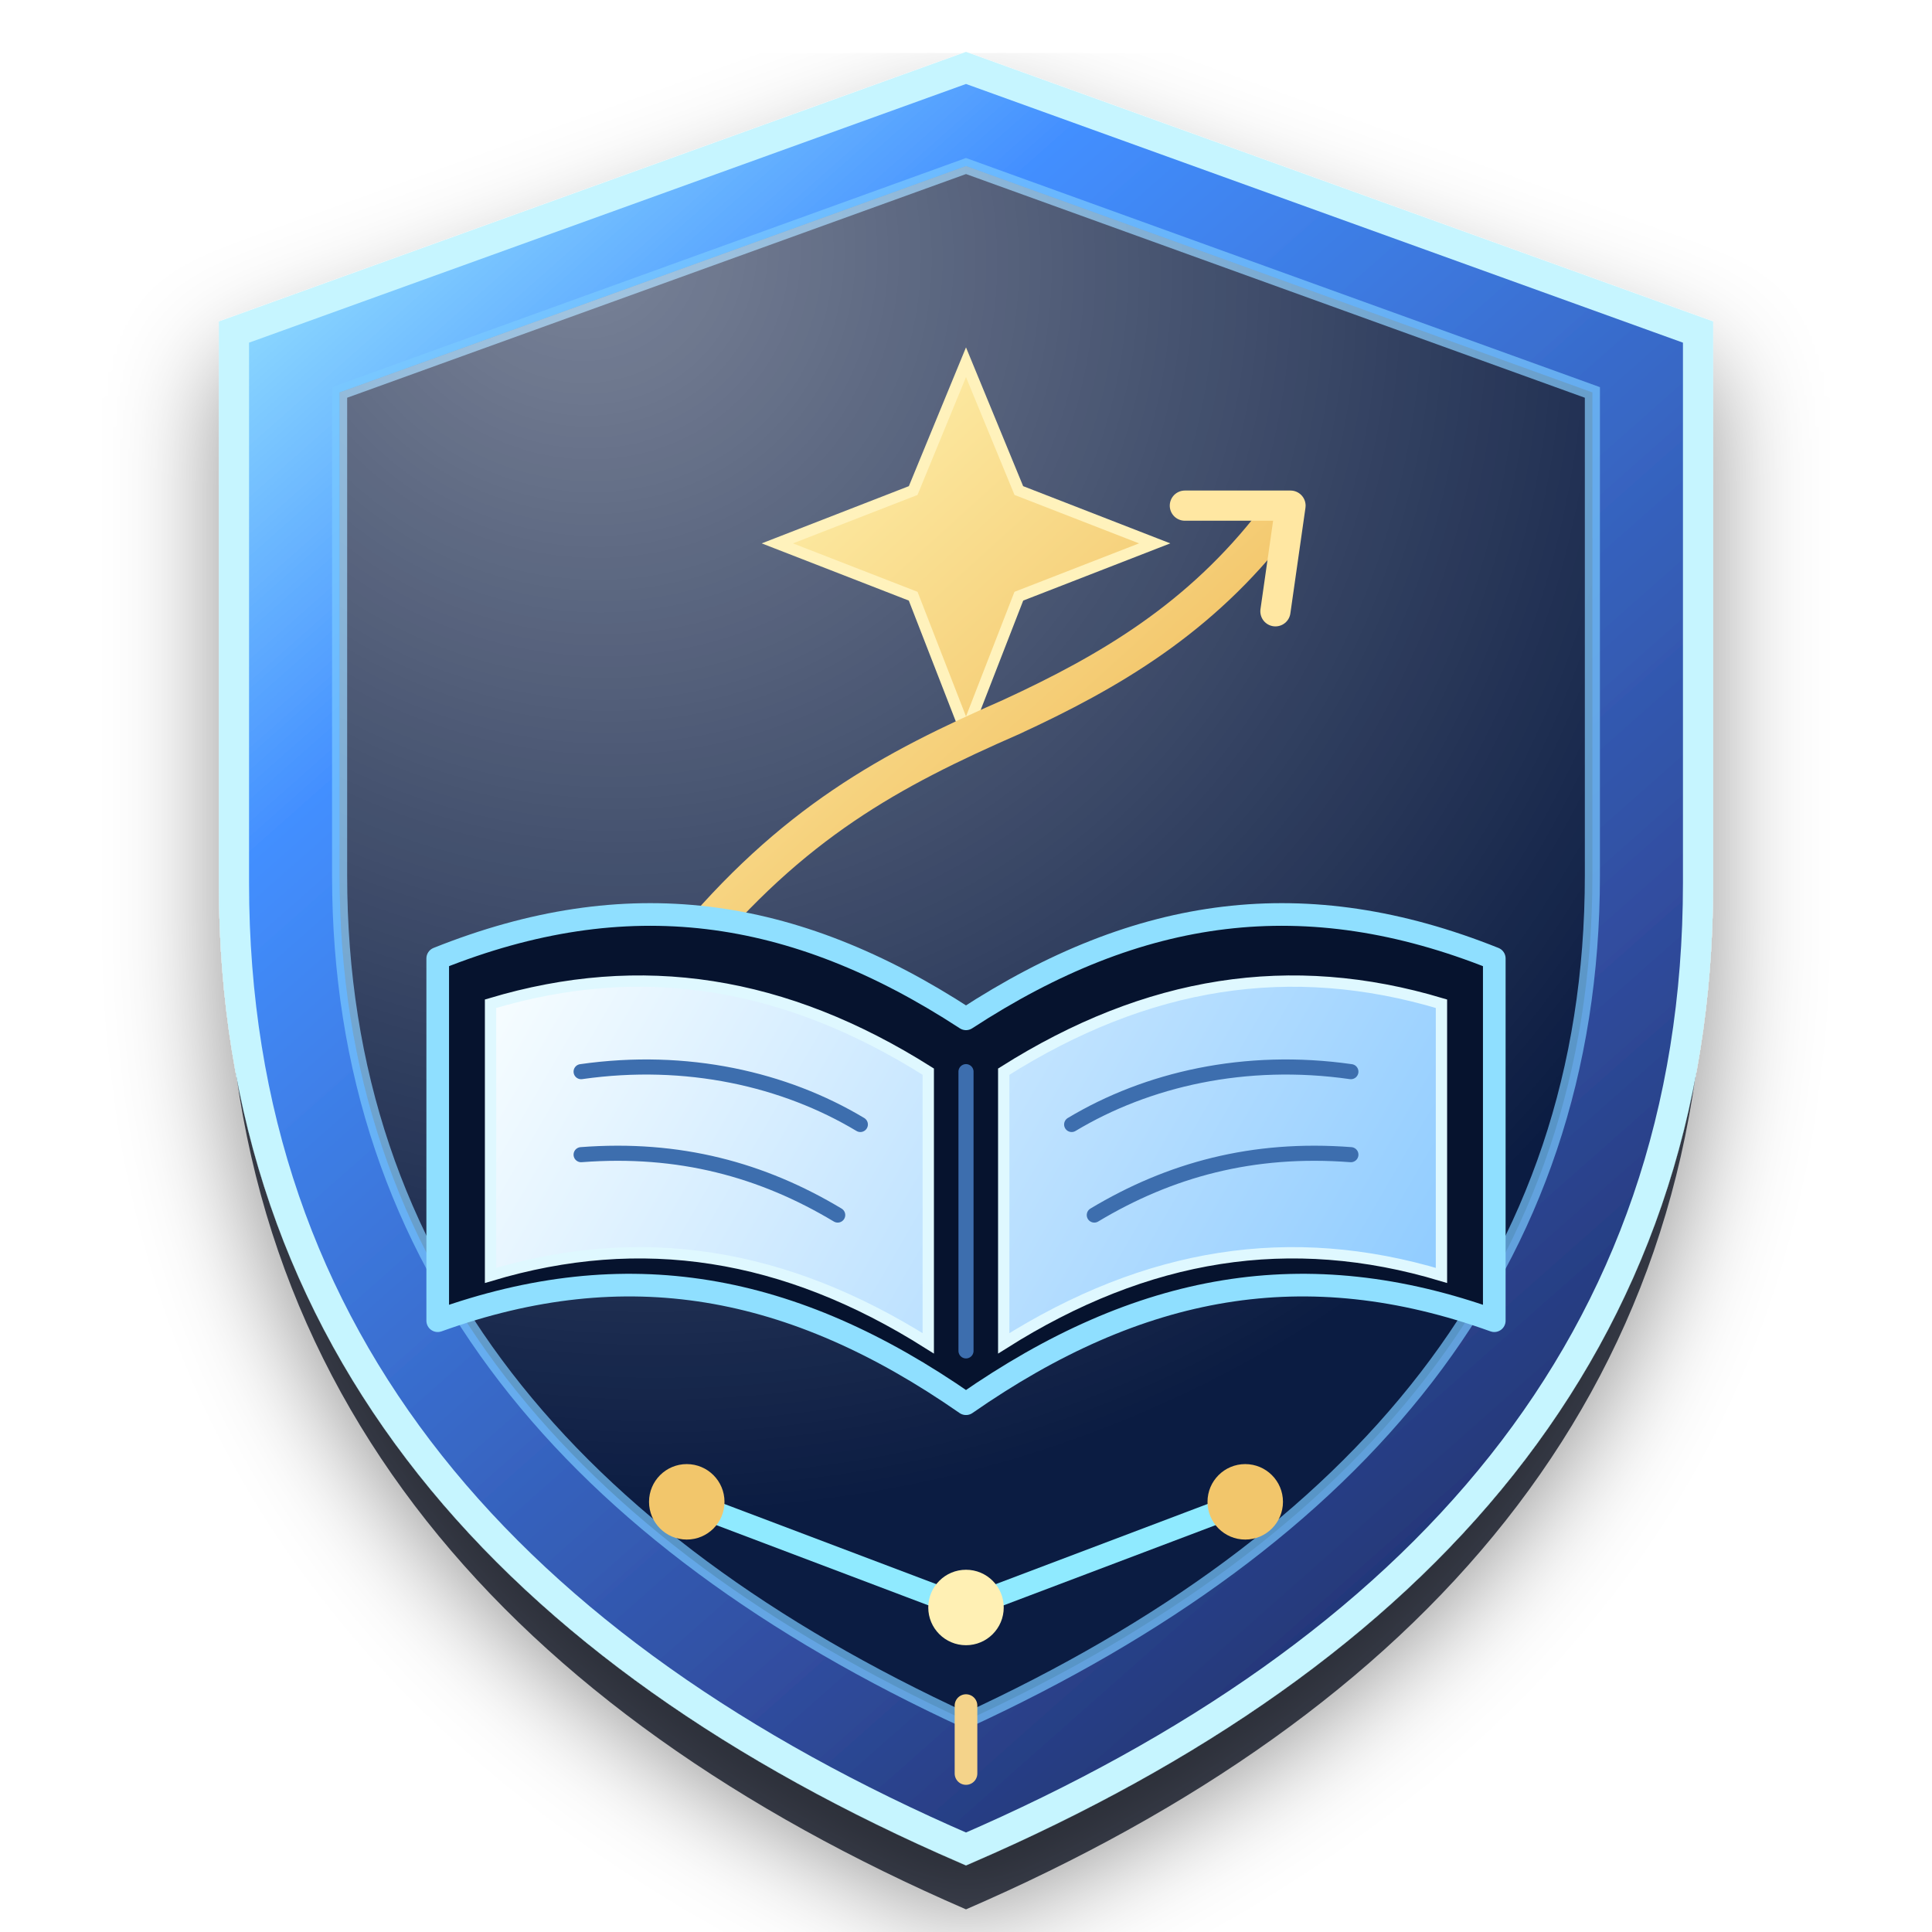
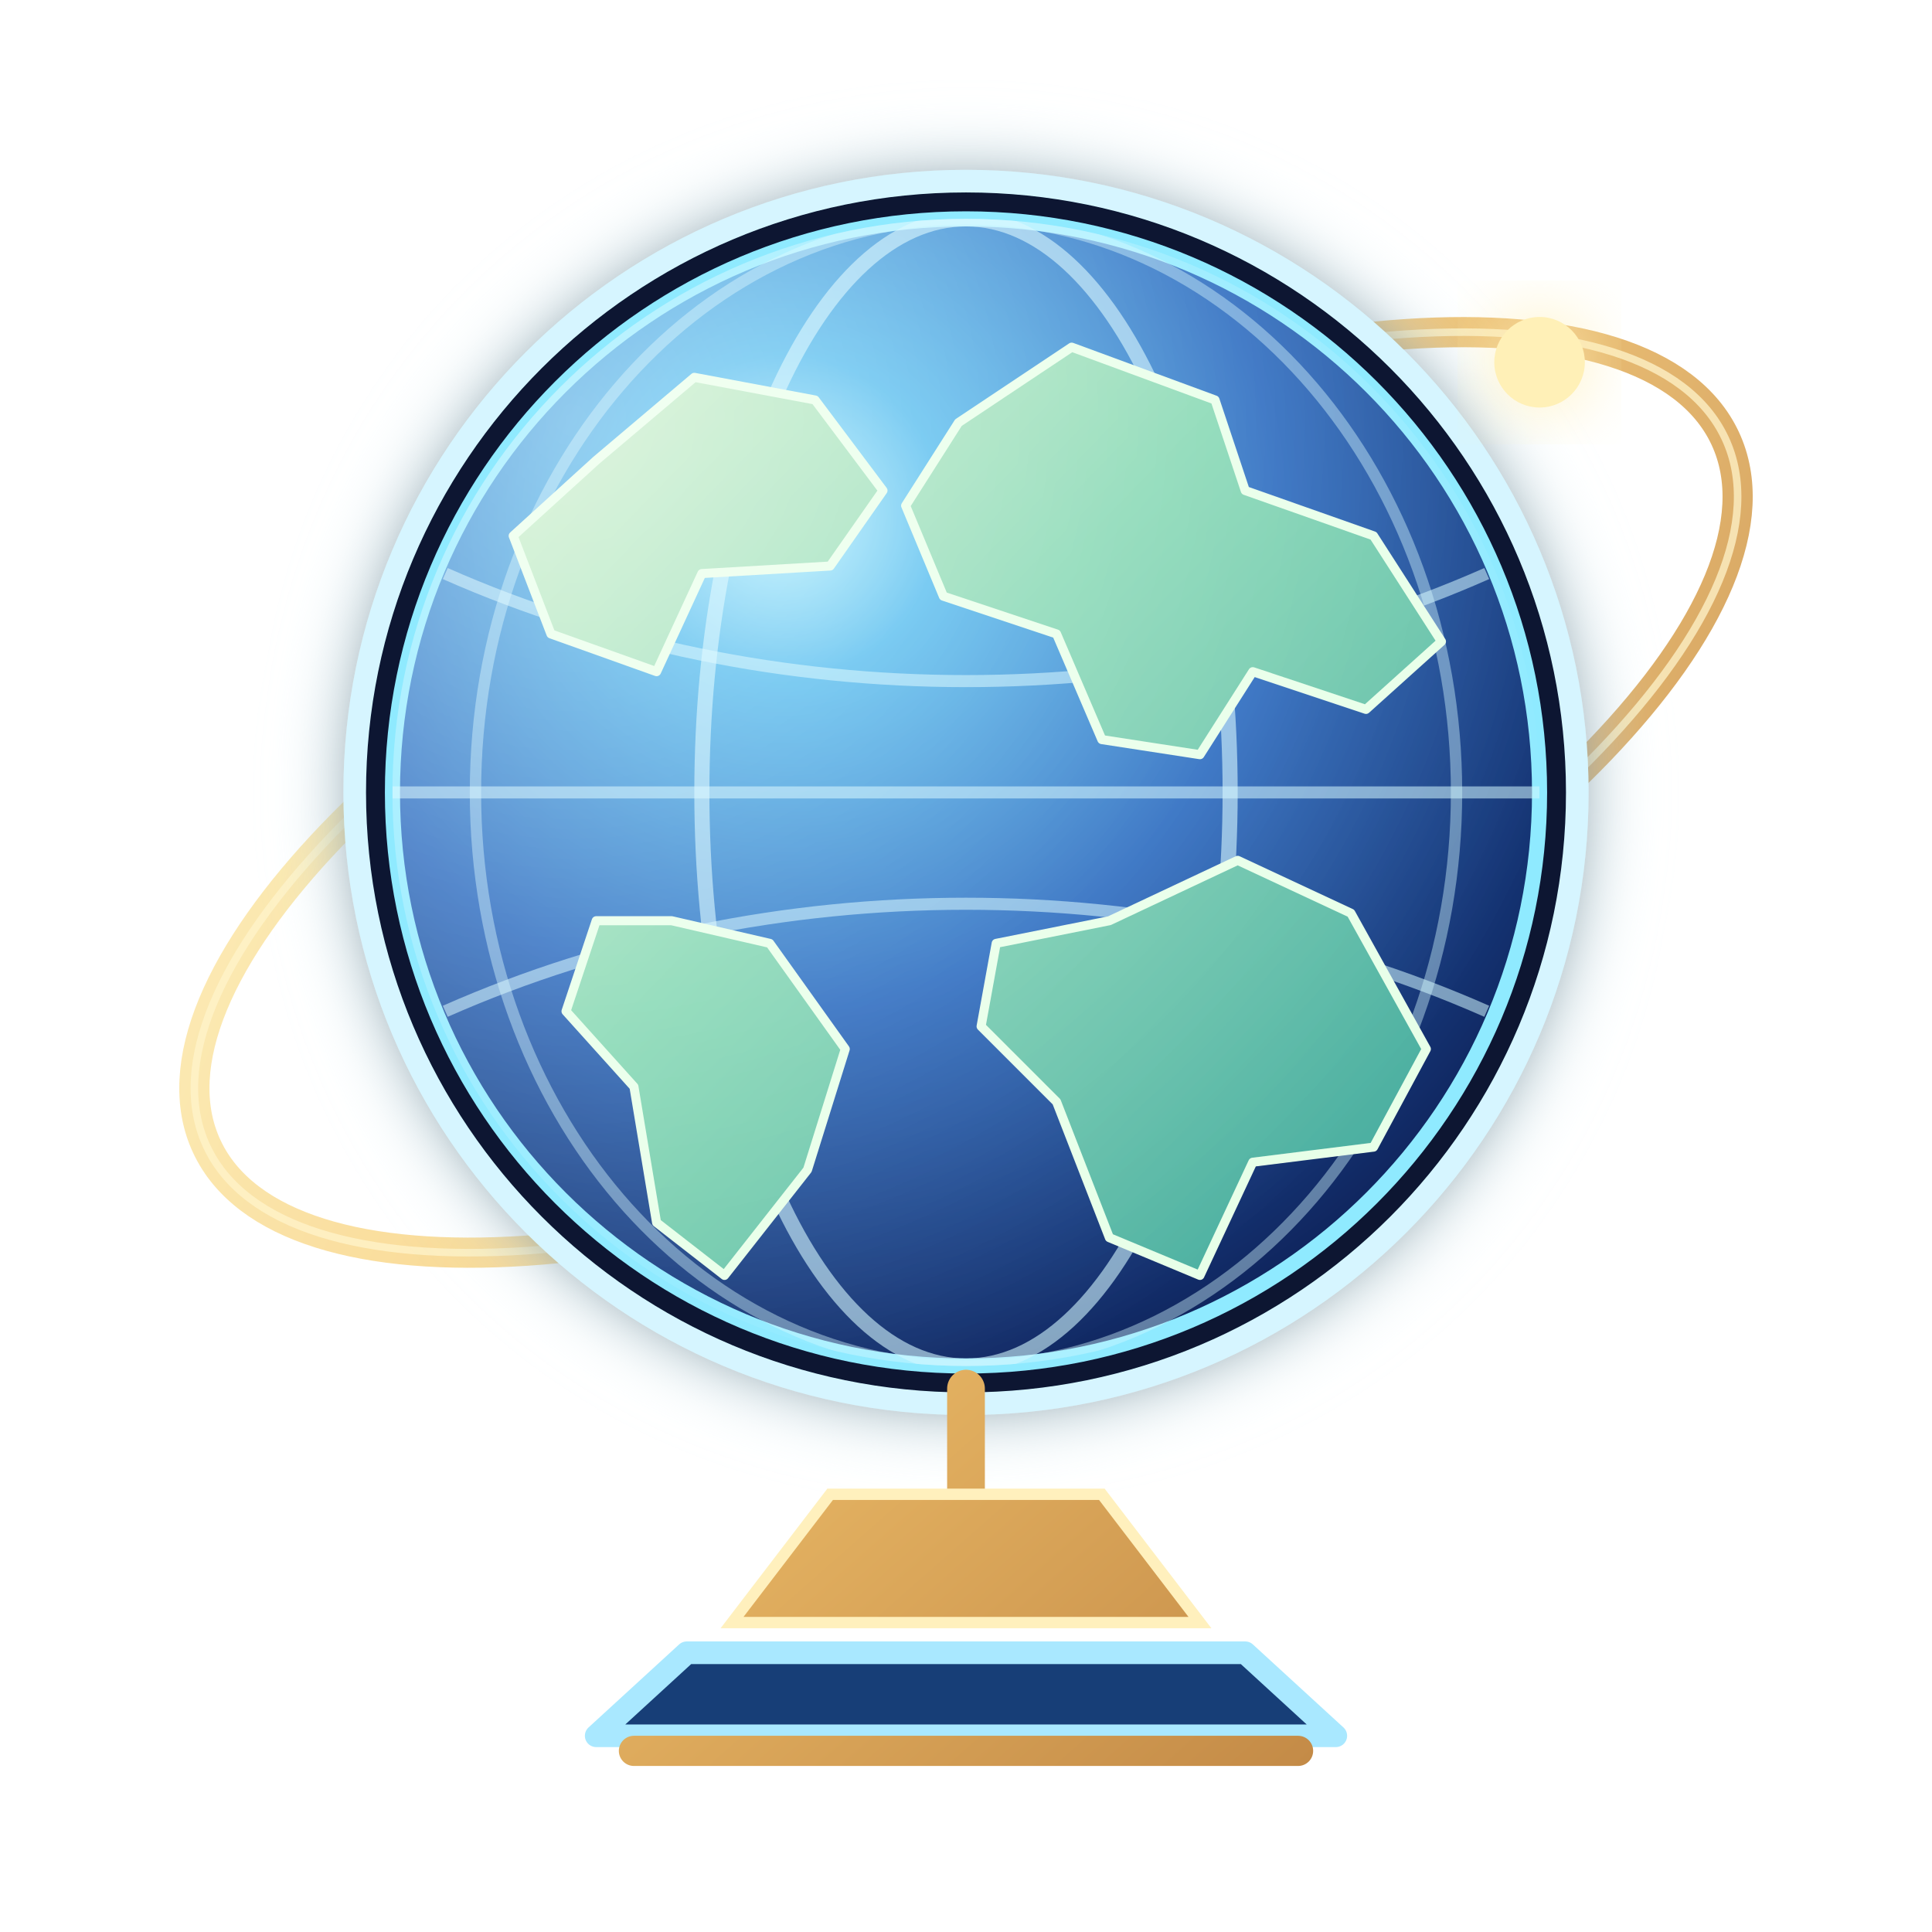
<svg xmlns="http://www.w3.org/2000/svg" viewBox="0 0 256 256" role="img" aria-labelledby="title desc">
  <defs>
-     <linearGradient id="shield" x1="28" y1="18" x2="226" y2="242" gradientUnits="userSpaceOnUse">
-       <stop stop-color="#a9f5ff" />
-       <stop offset=".25" stop-color="#438fff" />
-       <stop offset=".68" stop-color="#304d9f" />
-       <stop offset="1" stop-color="#151e4a" />
+     <radialGradient id="ocean" cx="34%" cy="26%" r="78%">
+       <stop stop-color="#b8f4ff" />
+       <stop offset=".18" stop-color="#4ab8ed" />
+       <stop offset=".55" stop-color="#2365bd" />
+       <stop offset="1" stop-color="#10265f" />
+     </radialGradient>
+     <linearGradient id="land" x1="50" y1="40" x2="205" y2="190" gradientUnits="userSpaceOnUse">
+       <stop stop-color="#e6f8ce" />
+       <stop offset=".42" stop-color="#80d6b0" />
+       <stop offset="1" stop-color="#319b9a" />
    </linearGradient>
-     <linearGradient id="gold" x1="80" y1="70" x2="180" y2="180" gradientUnits="userSpaceOnUse">
-       <stop stop-color="#fff3b0" />
-       <stop offset=".45" stop-color="#f3c66b" />
-       <stop offset="1" stop-color="#b87531" />
+     <linearGradient id="gold" x1="35" y1="20" x2="220" y2="230" gradientUnits="userSpaceOnUse">
+       <stop stop-color="#fff4c2" />
+       <stop offset=".5" stop-color="#f4c66f" />
+       <stop offset="1" stop-color="#b87c3d" />
    </linearGradient>
-     <linearGradient id="page" x1="72" y1="120" x2="184" y2="185" gradientUnits="userSpaceOnUse">
-       <stop stop-color="#f7fdff" />
-       <stop offset="1" stop-color="#8ecbff" />
-     </linearGradient>
-     <radialGradient id="shine" cx="0" cy="0" r="1" gradientTransform="matrix(120 130 -120 110 76 30)" gradientUnits="userSpaceOnUse">
-       <stop stop-color="#fff" stop-opacity=".46" />
+     <radialGradient id="shine" cx="0" cy="0" r="1" gradientTransform="matrix(100 100 -100 100 75 55)" gradientUnits="userSpaceOnUse">
+       <stop stop-color="#fff" stop-opacity=".42" />
      <stop offset="1" stop-color="#fff" stop-opacity="0" />
    </radialGradient>
-     <filter id="shadow" x="-30%" y="-25%" width="160%" height="170%">
-       <feGaussianBlur in="SourceAlpha" stdDeviation="7" />
-       <feOffset dy="7" />
-       <feComponentTransfer>
-         <feFuncA type="linear" slope=".42" />
-       </feComponentTransfer>
+     <clipPath id="sphere">
+       <circle cx="128" cy="105" r="76" />
+     </clipPath>
+     <filter id="glow" x="-40%" y="-40%" width="180%" height="180%">
+       <feGaussianBlur stdDeviation="5" result="b" />
      <feMerge>
-         <feMergeNode />
+         <feMergeNode in="b" />
        <feMergeNode in="SourceGraphic" />
      </feMerge>
    </filter>
  </defs>
-   <path d="M128 8 226 43v75c0 62-38 104-98 130-60-26-98-68-98-130V43L128 8Z" fill="#050c20" opacity=".75" transform="translate(0 5)" />
-   <path d="M128 9 225 44v73c0 61-37 102-97 128-60-26-97-67-97-128V44L128 9Z" fill="url(#shield)" stroke="#c6f5ff" stroke-width="4" filter="url(#shadow)" />
-   <path d="M128 22 211 52v64c0 52-31 88-83 112-52-24-83-60-83-112V52l83-30Z" fill="#0b1c42" stroke="#79caff" stroke-opacity=".7" stroke-width="2" />
-   <path d="M128 22 211 52v64c0 52-31 88-83 112-52-24-83-60-83-112V52l83-30Z" fill="url(#shine)" />
-   <path d="m128 48 7 17 18 7-18 7-7 18-7-18-18-7 18-7 7-17Z" fill="url(#gold)" stroke="#fff2bc" stroke-width="1.5" />
-   <path d="M91 126c14-17 27-24 43-31 13-6 25-13 35-26" fill="none" stroke="url(#gold)" stroke-width="5" stroke-linecap="round" />
-   <path d="m157 67 14 0-2 14" fill="none" stroke="#ffe7a2" stroke-width="4" stroke-linecap="round" stroke-linejoin="round" />
-   <path d="M58 127c25-10 47-7 70 8 23-15 45-18 70-8v48c-25-9-47-5-70 11-23-16-45-20-70-11v-48Z" fill="#06132e" stroke="#8fdfff" stroke-width="3" stroke-linejoin="round" />
-   <path d="M65 133c20-6 39-3 58 9v36c-19-12-38-15-58-9v-36Z" fill="url(#page)" stroke="#dff8ff" stroke-width="1.5" />
-   <path d="M191 133c-20-6-39-3-58 9v36c19-12 38-15 58-9v-36Z" fill="url(#page)" stroke="#dff8ff" stroke-width="1.5" />
-   <path d="M128 142v37M77 142c14-2 27 1 37 7M77 153c13-1 24 2 34 8M179 142c-14-2-27 1-37 7M179 153c-13-1-24 2-34 8" fill="none" stroke="#3d6eae" stroke-width="2" stroke-linecap="round" />
-   <path d="M91 199 128 213l37-14" fill="none" stroke="#8feaff" stroke-width="3" stroke-linecap="round" />
-   <circle cx="91" cy="199" r="5" fill="#f2c66b" />
-   <circle cx="128" cy="213" r="5" fill="#fff0b4" />
-   <circle cx="165" cy="199" r="5" fill="#f2c66b" />
-   <path d="M128 226v9" stroke="#f4d38a" stroke-width="3" stroke-linecap="round" />
+   <ellipse cx="128" cy="105" rx="111" ry="43" transform="rotate(-25 128 105)" fill="none" stroke="url(#gold)" stroke-width="4" opacity=".9" />
+   <ellipse cx="128" cy="105" rx="111" ry="43" transform="rotate(-25 128 105)" fill="none" stroke="#fff4cb" stroke-width="1" opacity=".75" />
+   <circle cx="128" cy="105" r="81" fill="#071631" stroke="#d6f5ff" stroke-width="3" filter="url(#glow)" />
+   <circle cx="128" cy="105" r="76" fill="url(#ocean)" stroke="#8feaff" stroke-width="2" />
+   <g clip-path="url(#sphere)">
+     <ellipse cx="128" cy="105" rx="35" ry="76" fill="none" stroke="#d2f7ff" stroke-width="2" opacity=".6" />
+     <ellipse cx="128" cy="105" rx="65" ry="76" fill="none" stroke="#d2f7ff" stroke-width="1.5" opacity=".42" />
+     <path d="M52 105h152M59 76c43 19 95 19 138 0M59 134c43-19 95-19 138 0" fill="none" stroke="#d2f7ff" stroke-width="1.6" opacity=".55" />
+     <path d="m79 61 13-11 16 3 9 12-7 10-17 1-6 13-14-5-5-13 11-10Zm48-5 15-10 19 7 4 12 17 6 9 14-10 9-15-5-7 11-13-2-6-14-15-5-5-12 7-11Zm-38 66 13 3 10 14-5 16-11 14-9-7-3-18-9-10 4-12Zm58 0 17-8 15 7 10 18-7 13-16 2-7 15-12-5-7-18-10-10 2-11Z" fill="url(#land)" stroke="#e7ffe8" stroke-width="1.2" stroke-linejoin="round" />
+     <circle cx="128" cy="105" r="76" fill="url(#shine)" />
+   </g>
+   <path d="M128 184v17" stroke="url(#gold)" stroke-width="5" stroke-linecap="round" />
+   <path d="M110 198h36l13 17H97l13-17Z" fill="url(#gold)" stroke="#fff0bd" stroke-width="1.5" />
+   <path d="M91 219h74l12 11H79l12-11Z" fill="#173e77" stroke="#a9e8ff" stroke-width="3" stroke-linejoin="round" />
+   <path d="M84 232h88" stroke="url(#gold)" stroke-width="4" stroke-linecap="round" />
+   <circle cx="204" cy="48" r="6" fill="#fff0b7" filter="url(#glow)" />
</svg>
